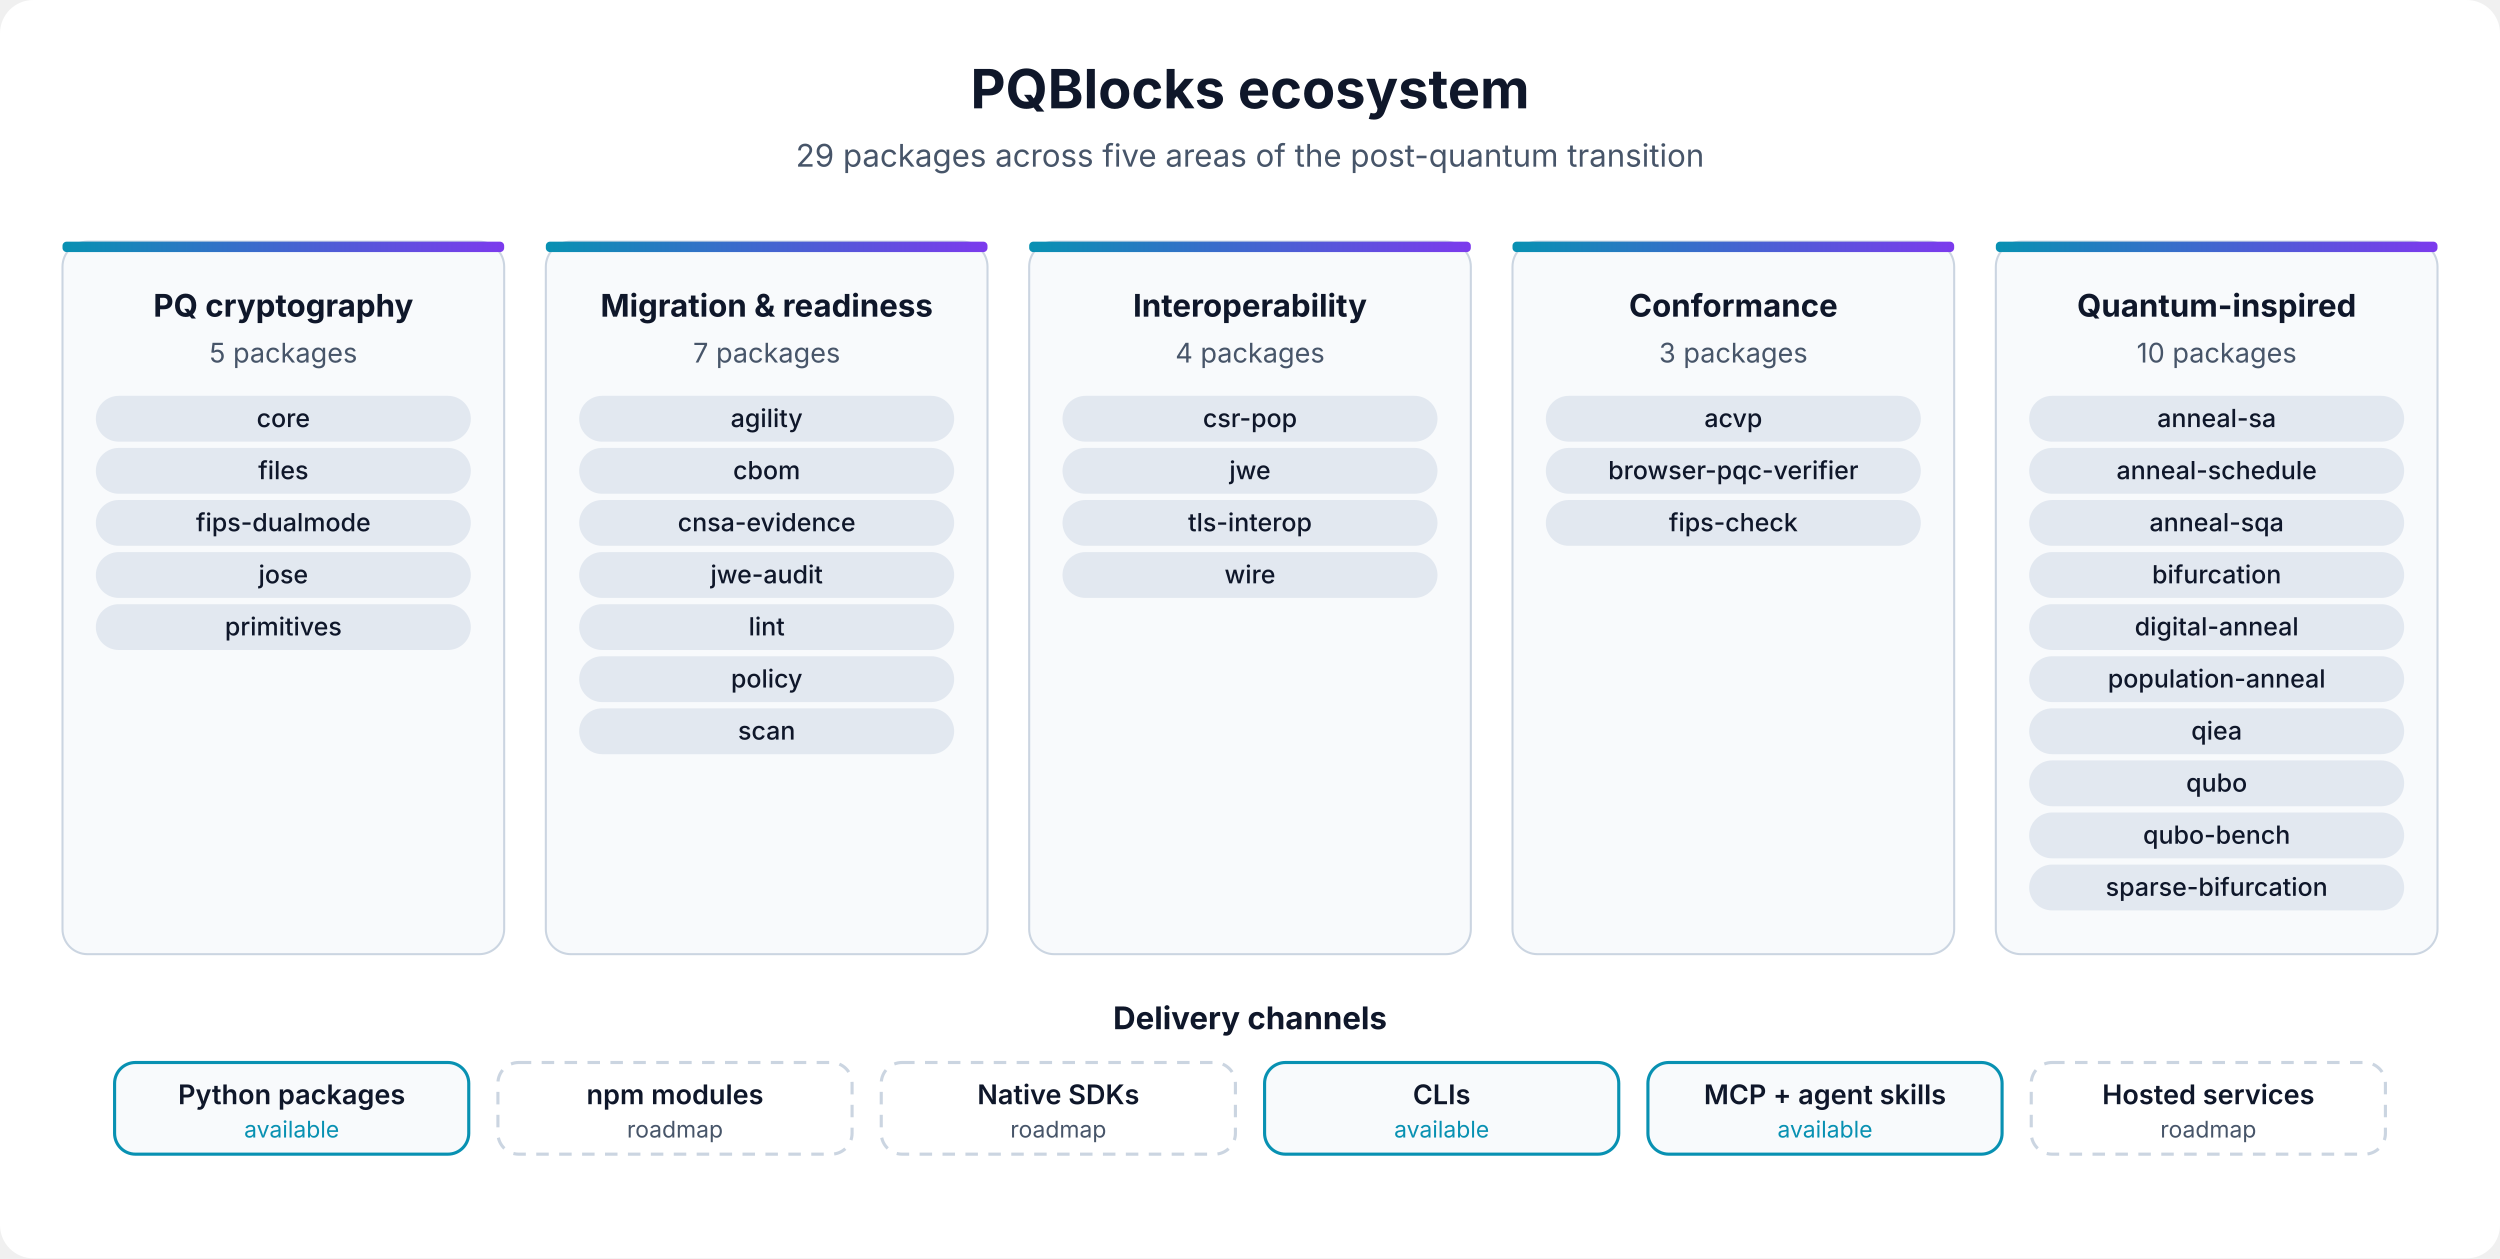
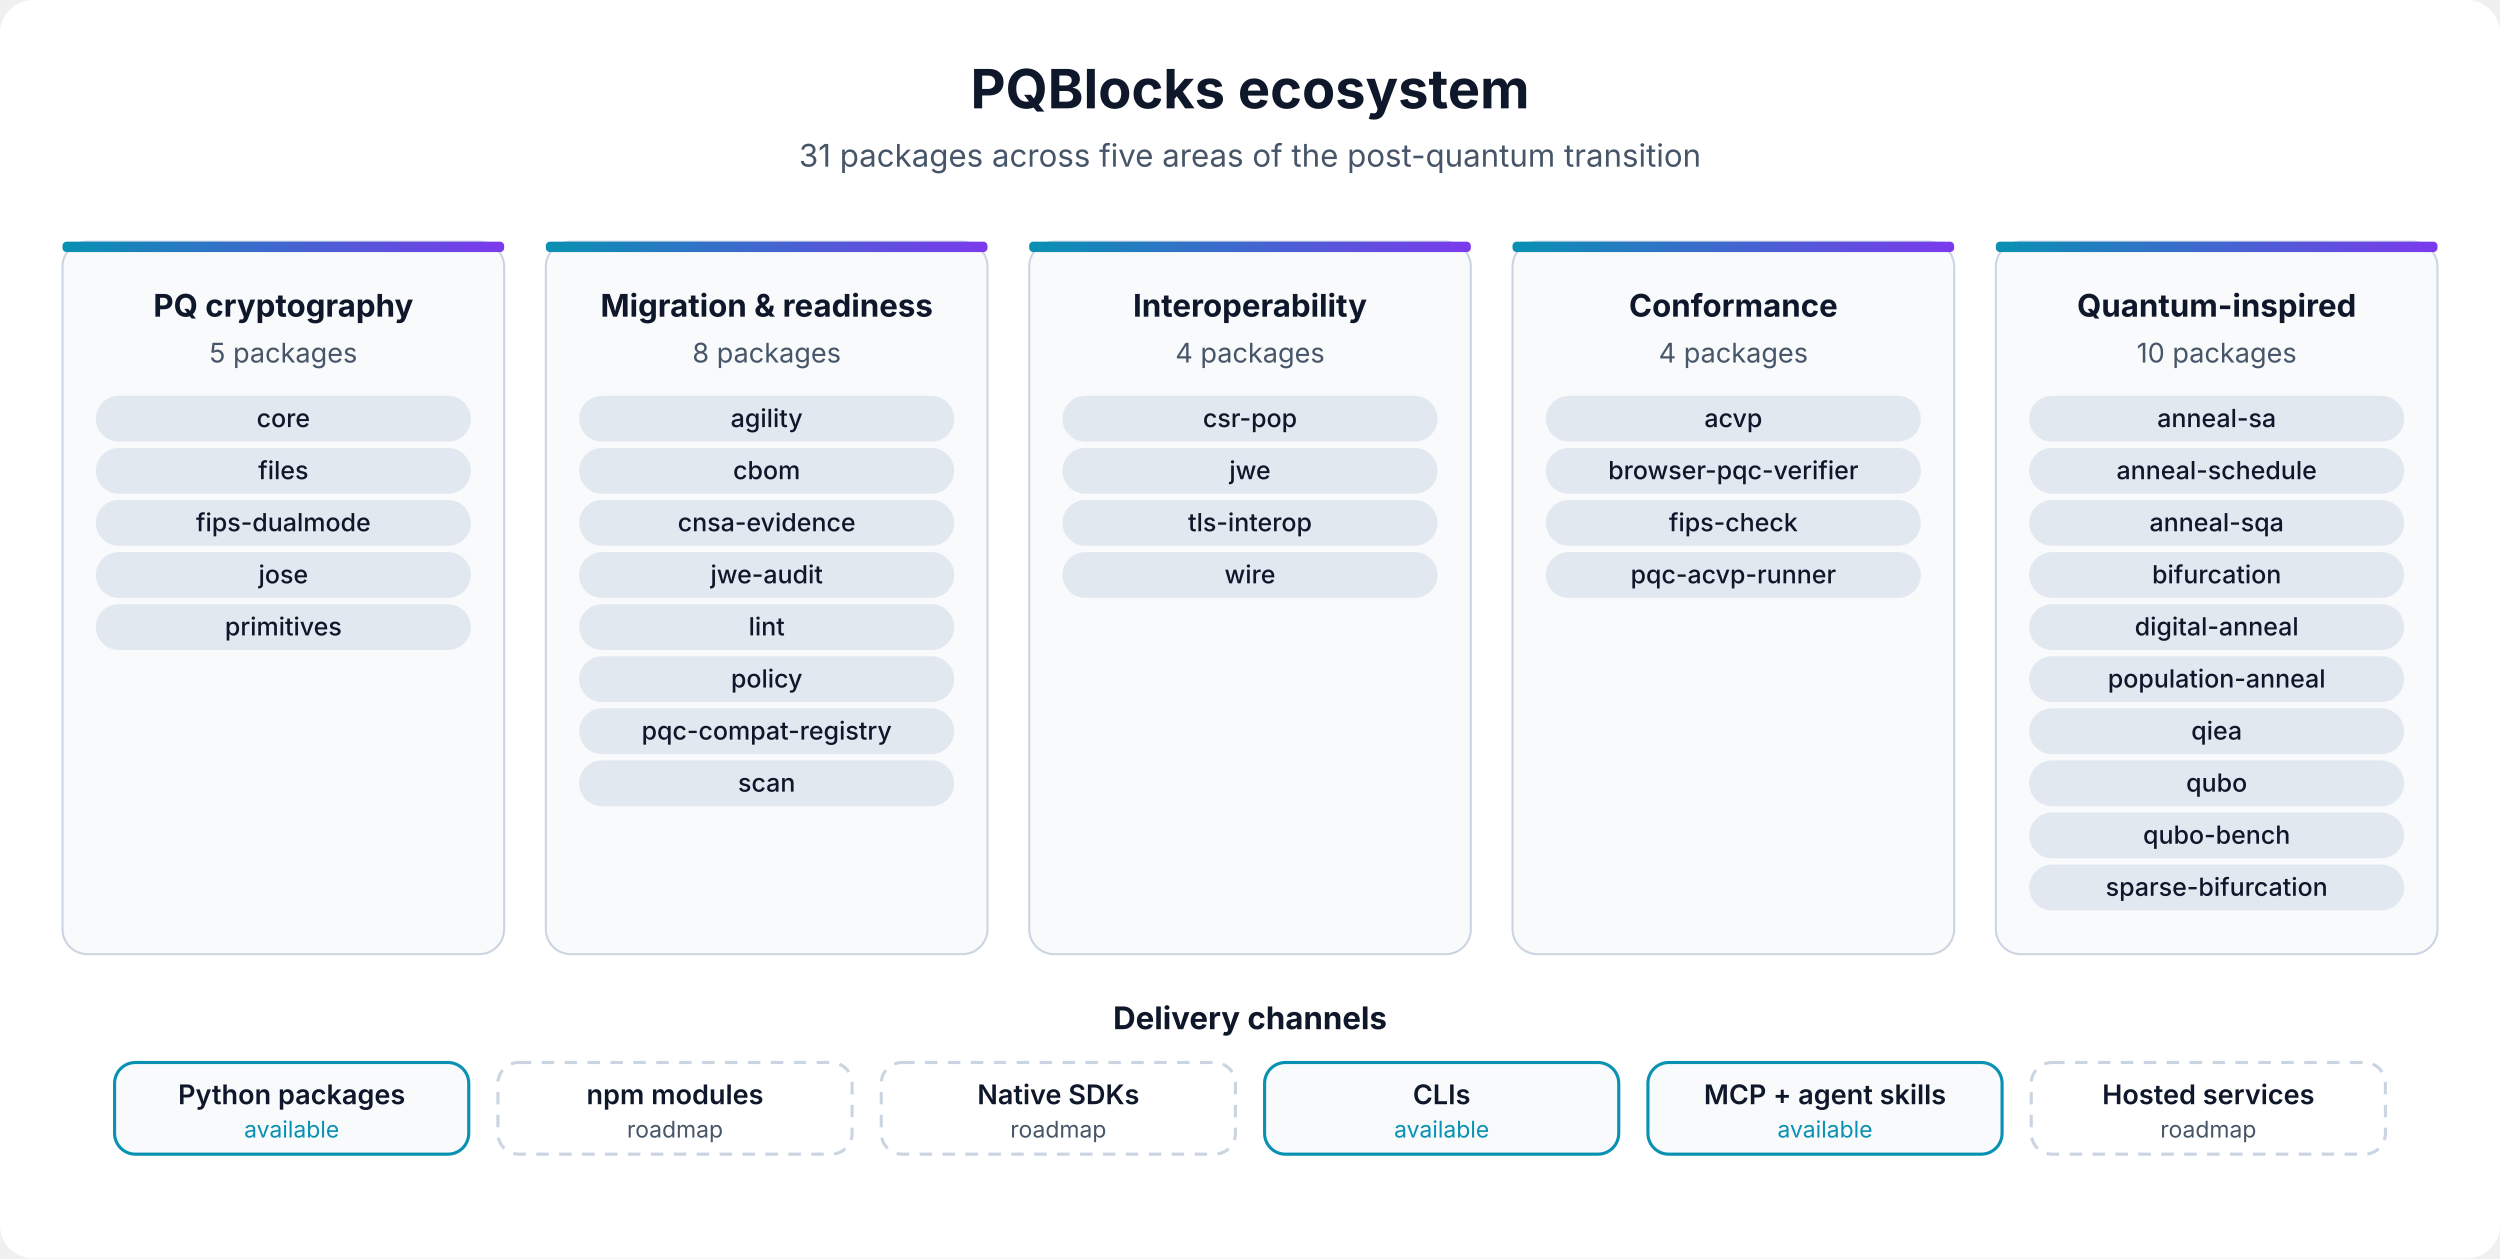
<svg xmlns="http://www.w3.org/2000/svg" viewBox="0 0 1200 604" width="1200" height="604" role="img" aria-label="PQBlocks ecosystem: five areas and delivery channels" font-family="Inter, 'Segoe UI', system-ui, sans-serif">
  <defs>
    <linearGradient id="acc" x1="0" y1="0" x2="1" y2="0">
      <stop offset="0" stop-color="#0891b2" />
      <stop offset="1" stop-color="#7c3aed" />
    </linearGradient>
  </defs>
  <rect width="1200" height="604" rx="16" fill="#ffffff" />
  <text x="600" y="52" font-size="26" font-weight="700" fill="#0f172a" text-anchor="middle">PQBlocks ecosystem</text>
-   <text x="600" y="80" font-size="15" font-weight="400" fill="#475569" text-anchor="middle">29 packages across five areas of the post-quantum transition</text>
+   <text x="600" y="80" font-size="15" font-weight="400" fill="#475569" text-anchor="middle">31 packages across five areas of the post-quantum transition</text>
  <rect x="30" y="116" width="212" height="342" rx="12" fill="#f8fafc" stroke="#cbd5e1" />
  <rect x="30" y="116" width="212" height="5" rx="2" fill="url(#acc)" />
  <text x="136" y="152" font-size="15" font-weight="700" fill="#0f172a" text-anchor="middle">PQ cryptography</text>
  <text x="136" y="174" font-size="13" font-weight="400" fill="#475569" text-anchor="middle">5 packages</text>
  <rect x="46" y="190" width="180" height="22" rx="11" fill="#e2e8f0" />
  <text x="136" y="205" font-size="12" font-weight="500" fill="#0f172a" text-anchor="middle">core</text>
  <rect x="46" y="215" width="180" height="22" rx="11" fill="#e2e8f0" />
  <text x="136" y="230" font-size="12" font-weight="500" fill="#0f172a" text-anchor="middle">files</text>
  <rect x="46" y="240" width="180" height="22" rx="11" fill="#e2e8f0" />
  <text x="136" y="255" font-size="12" font-weight="500" fill="#0f172a" text-anchor="middle">fips-dualmode</text>
  <rect x="46" y="265" width="180" height="22" rx="11" fill="#e2e8f0" />
  <text x="136" y="280" font-size="12" font-weight="500" fill="#0f172a" text-anchor="middle">jose</text>
  <rect x="46" y="290" width="180" height="22" rx="11" fill="#e2e8f0" />
  <text x="136" y="305" font-size="12" font-weight="500" fill="#0f172a" text-anchor="middle">primitives</text>
  <rect x="262" y="116" width="212" height="342" rx="12" fill="#f8fafc" stroke="#cbd5e1" />
  <rect x="262" y="116" width="212" height="5" rx="2" fill="url(#acc)" />
  <text x="368" y="152" font-size="15" font-weight="700" fill="#0f172a" text-anchor="middle">Migration &amp; readiness</text>
-   <text x="368" y="174" font-size="13" font-weight="400" fill="#475569" text-anchor="middle">7 packages</text>
+   <text x="368" y="174" font-size="13" font-weight="400" fill="#475569" text-anchor="middle">8 packages</text>
  <rect x="278" y="190" width="180" height="22" rx="11" fill="#e2e8f0" />
  <text x="368" y="205" font-size="12" font-weight="500" fill="#0f172a" text-anchor="middle">agility</text>
  <rect x="278" y="215" width="180" height="22" rx="11" fill="#e2e8f0" />
  <text x="368" y="230" font-size="12" font-weight="500" fill="#0f172a" text-anchor="middle">cbom</text>
  <rect x="278" y="240" width="180" height="22" rx="11" fill="#e2e8f0" />
  <text x="368" y="255" font-size="12" font-weight="500" fill="#0f172a" text-anchor="middle">cnsa-evidence</text>
  <rect x="278" y="265" width="180" height="22" rx="11" fill="#e2e8f0" />
  <text x="368" y="280" font-size="12" font-weight="500" fill="#0f172a" text-anchor="middle">jwe-audit</text>
  <rect x="278" y="290" width="180" height="22" rx="11" fill="#e2e8f0" />
  <text x="368" y="305" font-size="12" font-weight="500" fill="#0f172a" text-anchor="middle">lint</text>
  <rect x="278" y="315" width="180" height="22" rx="11" fill="#e2e8f0" />
  <text x="368" y="330" font-size="12" font-weight="500" fill="#0f172a" text-anchor="middle">policy</text>
  <rect x="278" y="340" width="180" height="22" rx="11" fill="#e2e8f0" />
-   <text x="368" y="355" font-size="12" font-weight="500" fill="#0f172a" text-anchor="middle">scan</text>
+   <text x="368" y="355" font-size="12" font-weight="500" fill="#0f172a" text-anchor="middle">pqc-compat-registry</text>
+   <rect x="278" y="365" width="180" height="22" rx="11" fill="#e2e8f0" />
+   <text x="368" y="380" font-size="12" font-weight="500" fill="#0f172a" text-anchor="middle">scan</text>
  <rect x="494" y="116" width="212" height="342" rx="12" fill="#f8fafc" stroke="#cbd5e1" />
  <rect x="494" y="116" width="212" height="5" rx="2" fill="url(#acc)" />
  <text x="600" y="152" font-size="15" font-weight="700" fill="#0f172a" text-anchor="middle">Interoperability</text>
  <text x="600" y="174" font-size="13" font-weight="400" fill="#475569" text-anchor="middle">4 packages</text>
  <rect x="510" y="190" width="180" height="22" rx="11" fill="#e2e8f0" />
  <text x="600" y="205" font-size="12" font-weight="500" fill="#0f172a" text-anchor="middle">csr-pop</text>
  <rect x="510" y="215" width="180" height="22" rx="11" fill="#e2e8f0" />
  <text x="600" y="230" font-size="12" font-weight="500" fill="#0f172a" text-anchor="middle">jwe</text>
  <rect x="510" y="240" width="180" height="22" rx="11" fill="#e2e8f0" />
  <text x="600" y="255" font-size="12" font-weight="500" fill="#0f172a" text-anchor="middle">tls-interop</text>
  <rect x="510" y="265" width="180" height="22" rx="11" fill="#e2e8f0" />
  <text x="600" y="280" font-size="12" font-weight="500" fill="#0f172a" text-anchor="middle">wire</text>
  <rect x="726" y="116" width="212" height="342" rx="12" fill="#f8fafc" stroke="#cbd5e1" />
  <rect x="726" y="116" width="212" height="5" rx="2" fill="url(#acc)" />
  <text x="832" y="152" font-size="15" font-weight="700" fill="#0f172a" text-anchor="middle">Conformance</text>
-   <text x="832" y="174" font-size="13" font-weight="400" fill="#475569" text-anchor="middle">3 packages</text>
+   <text x="832" y="174" font-size="13" font-weight="400" fill="#475569" text-anchor="middle">4 packages</text>
  <rect x="742" y="190" width="180" height="22" rx="11" fill="#e2e8f0" />
  <text x="832" y="205" font-size="12" font-weight="500" fill="#0f172a" text-anchor="middle">acvp</text>
  <rect x="742" y="215" width="180" height="22" rx="11" fill="#e2e8f0" />
  <text x="832" y="230" font-size="12" font-weight="500" fill="#0f172a" text-anchor="middle">browser-pqc-verifier</text>
  <rect x="742" y="240" width="180" height="22" rx="11" fill="#e2e8f0" />
  <text x="832" y="255" font-size="12" font-weight="500" fill="#0f172a" text-anchor="middle">fips-check</text>
+   <rect x="742" y="265" width="180" height="22" rx="11" fill="#e2e8f0" />
+   <text x="832" y="280" font-size="12" font-weight="500" fill="#0f172a" text-anchor="middle">pqc-acvp-runner</text>
  <rect x="958" y="116" width="212" height="342" rx="12" fill="#f8fafc" stroke="#cbd5e1" />
  <rect x="958" y="116" width="212" height="5" rx="2" fill="url(#acc)" />
  <text x="1064" y="152" font-size="15" font-weight="700" fill="#0f172a" text-anchor="middle">Quantum-inspired</text>
  <text x="1064" y="174" font-size="13" font-weight="400" fill="#475569" text-anchor="middle">10 packages</text>
  <rect x="974" y="190" width="180" height="22" rx="11" fill="#e2e8f0" />
  <text x="1064" y="205" font-size="12" font-weight="500" fill="#0f172a" text-anchor="middle">anneal-sa</text>
  <rect x="974" y="215" width="180" height="22" rx="11" fill="#e2e8f0" />
  <text x="1064" y="230" font-size="12" font-weight="500" fill="#0f172a" text-anchor="middle">anneal-schedule</text>
  <rect x="974" y="240" width="180" height="22" rx="11" fill="#e2e8f0" />
  <text x="1064" y="255" font-size="12" font-weight="500" fill="#0f172a" text-anchor="middle">anneal-sqa</text>
  <rect x="974" y="265" width="180" height="22" rx="11" fill="#e2e8f0" />
  <text x="1064" y="280" font-size="12" font-weight="500" fill="#0f172a" text-anchor="middle">bifurcation</text>
  <rect x="974" y="290" width="180" height="22" rx="11" fill="#e2e8f0" />
  <text x="1064" y="305" font-size="12" font-weight="500" fill="#0f172a" text-anchor="middle">digital-anneal</text>
  <rect x="974" y="315" width="180" height="22" rx="11" fill="#e2e8f0" />
  <text x="1064" y="330" font-size="12" font-weight="500" fill="#0f172a" text-anchor="middle">population-anneal</text>
  <rect x="974" y="340" width="180" height="22" rx="11" fill="#e2e8f0" />
  <text x="1064" y="355" font-size="12" font-weight="500" fill="#0f172a" text-anchor="middle">qiea</text>
  <rect x="974" y="365" width="180" height="22" rx="11" fill="#e2e8f0" />
  <text x="1064" y="380" font-size="12" font-weight="500" fill="#0f172a" text-anchor="middle">qubo</text>
  <rect x="974" y="390" width="180" height="22" rx="11" fill="#e2e8f0" />
  <text x="1064" y="405" font-size="12" font-weight="500" fill="#0f172a" text-anchor="middle">qubo-bench</text>
  <rect x="974" y="415" width="180" height="22" rx="11" fill="#e2e8f0" />
  <text x="1064" y="430" font-size="12" font-weight="500" fill="#0f172a" text-anchor="middle">sparse-bifurcation</text>
  <text x="600" y="494" font-size="15" font-weight="700" fill="#0f172a" text-anchor="middle">Delivery channels</text>
  <rect x="55" y="510" width="170" height="44" rx="10" fill="#f8fafc" stroke="#0891b2" stroke-width="1.5" />
  <text x="140" y="530" font-size="13" font-weight="600" fill="#0f172a" text-anchor="middle">Python packages</text>
  <text x="140" y="546" font-size="11" font-weight="400" fill="#0891b2" text-anchor="middle">available</text>
  <rect x="239" y="510" width="170" height="44" rx="10" fill="#ffffff" stroke="#cbd5e1" stroke-width="1.5" stroke-dasharray="6 5" />
  <text x="324" y="530" font-size="13" font-weight="600" fill="#0f172a" text-anchor="middle">npm modules</text>
  <text x="324" y="546" font-size="11" font-weight="400" fill="#475569" text-anchor="middle">roadmap</text>
  <rect x="423" y="510" width="170" height="44" rx="10" fill="#ffffff" stroke="#cbd5e1" stroke-width="1.5" stroke-dasharray="6 5" />
  <text x="508" y="530" font-size="13" font-weight="600" fill="#0f172a" text-anchor="middle">Native SDKs</text>
  <text x="508" y="546" font-size="11" font-weight="400" fill="#475569" text-anchor="middle">roadmap</text>
  <rect x="607" y="510" width="170" height="44" rx="10" fill="#f8fafc" stroke="#0891b2" stroke-width="1.5" />
  <text x="692" y="530" font-size="13" font-weight="600" fill="#0f172a" text-anchor="middle">CLIs</text>
  <text x="692" y="546" font-size="11" font-weight="400" fill="#0891b2" text-anchor="middle">available</text>
  <rect x="791" y="510" width="170" height="44" rx="10" fill="#f8fafc" stroke="#0891b2" stroke-width="1.5" />
  <text x="876" y="530" font-size="13" font-weight="600" fill="#0f172a" text-anchor="middle">MCP + agent skills</text>
  <text x="876" y="546" font-size="11" font-weight="400" fill="#0891b2" text-anchor="middle">available</text>
  <rect x="975" y="510" width="170" height="44" rx="10" fill="#ffffff" stroke="#cbd5e1" stroke-width="1.5" stroke-dasharray="6 5" />
  <text x="1060" y="530" font-size="13" font-weight="600" fill="#0f172a" text-anchor="middle">Hosted services</text>
  <text x="1060" y="546" font-size="11" font-weight="400" fill="#475569" text-anchor="middle">roadmap</text>
</svg>
